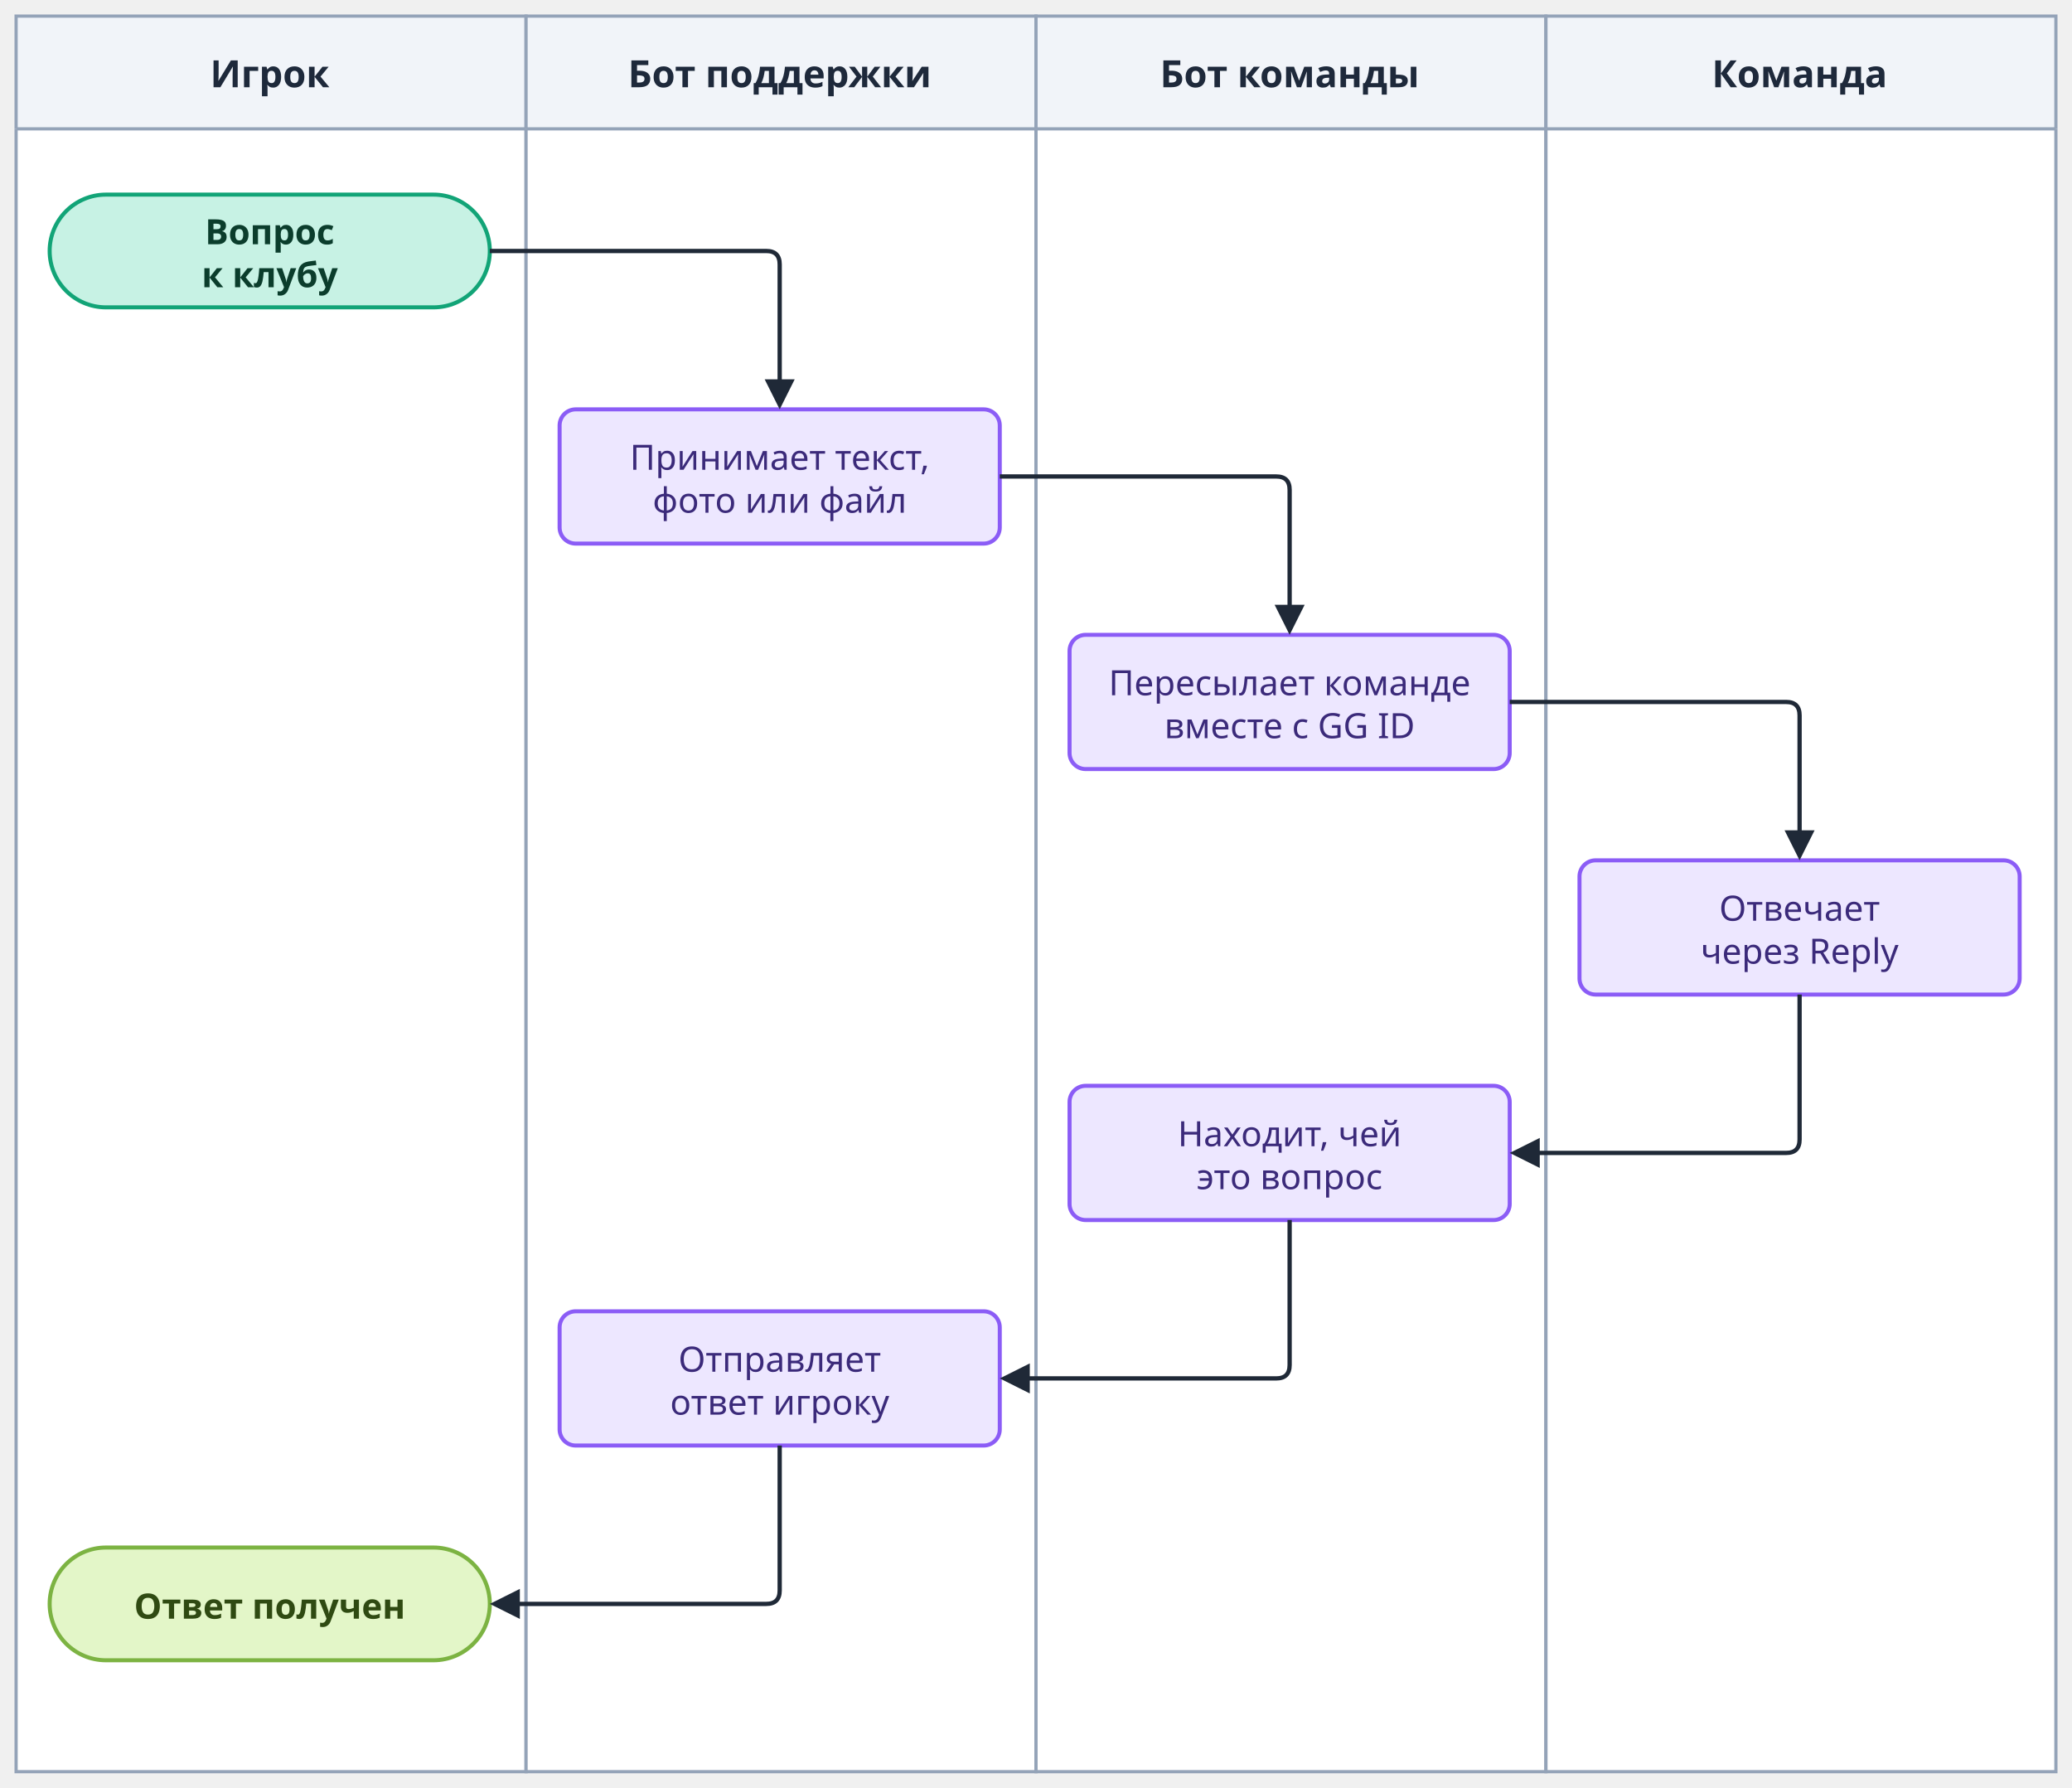
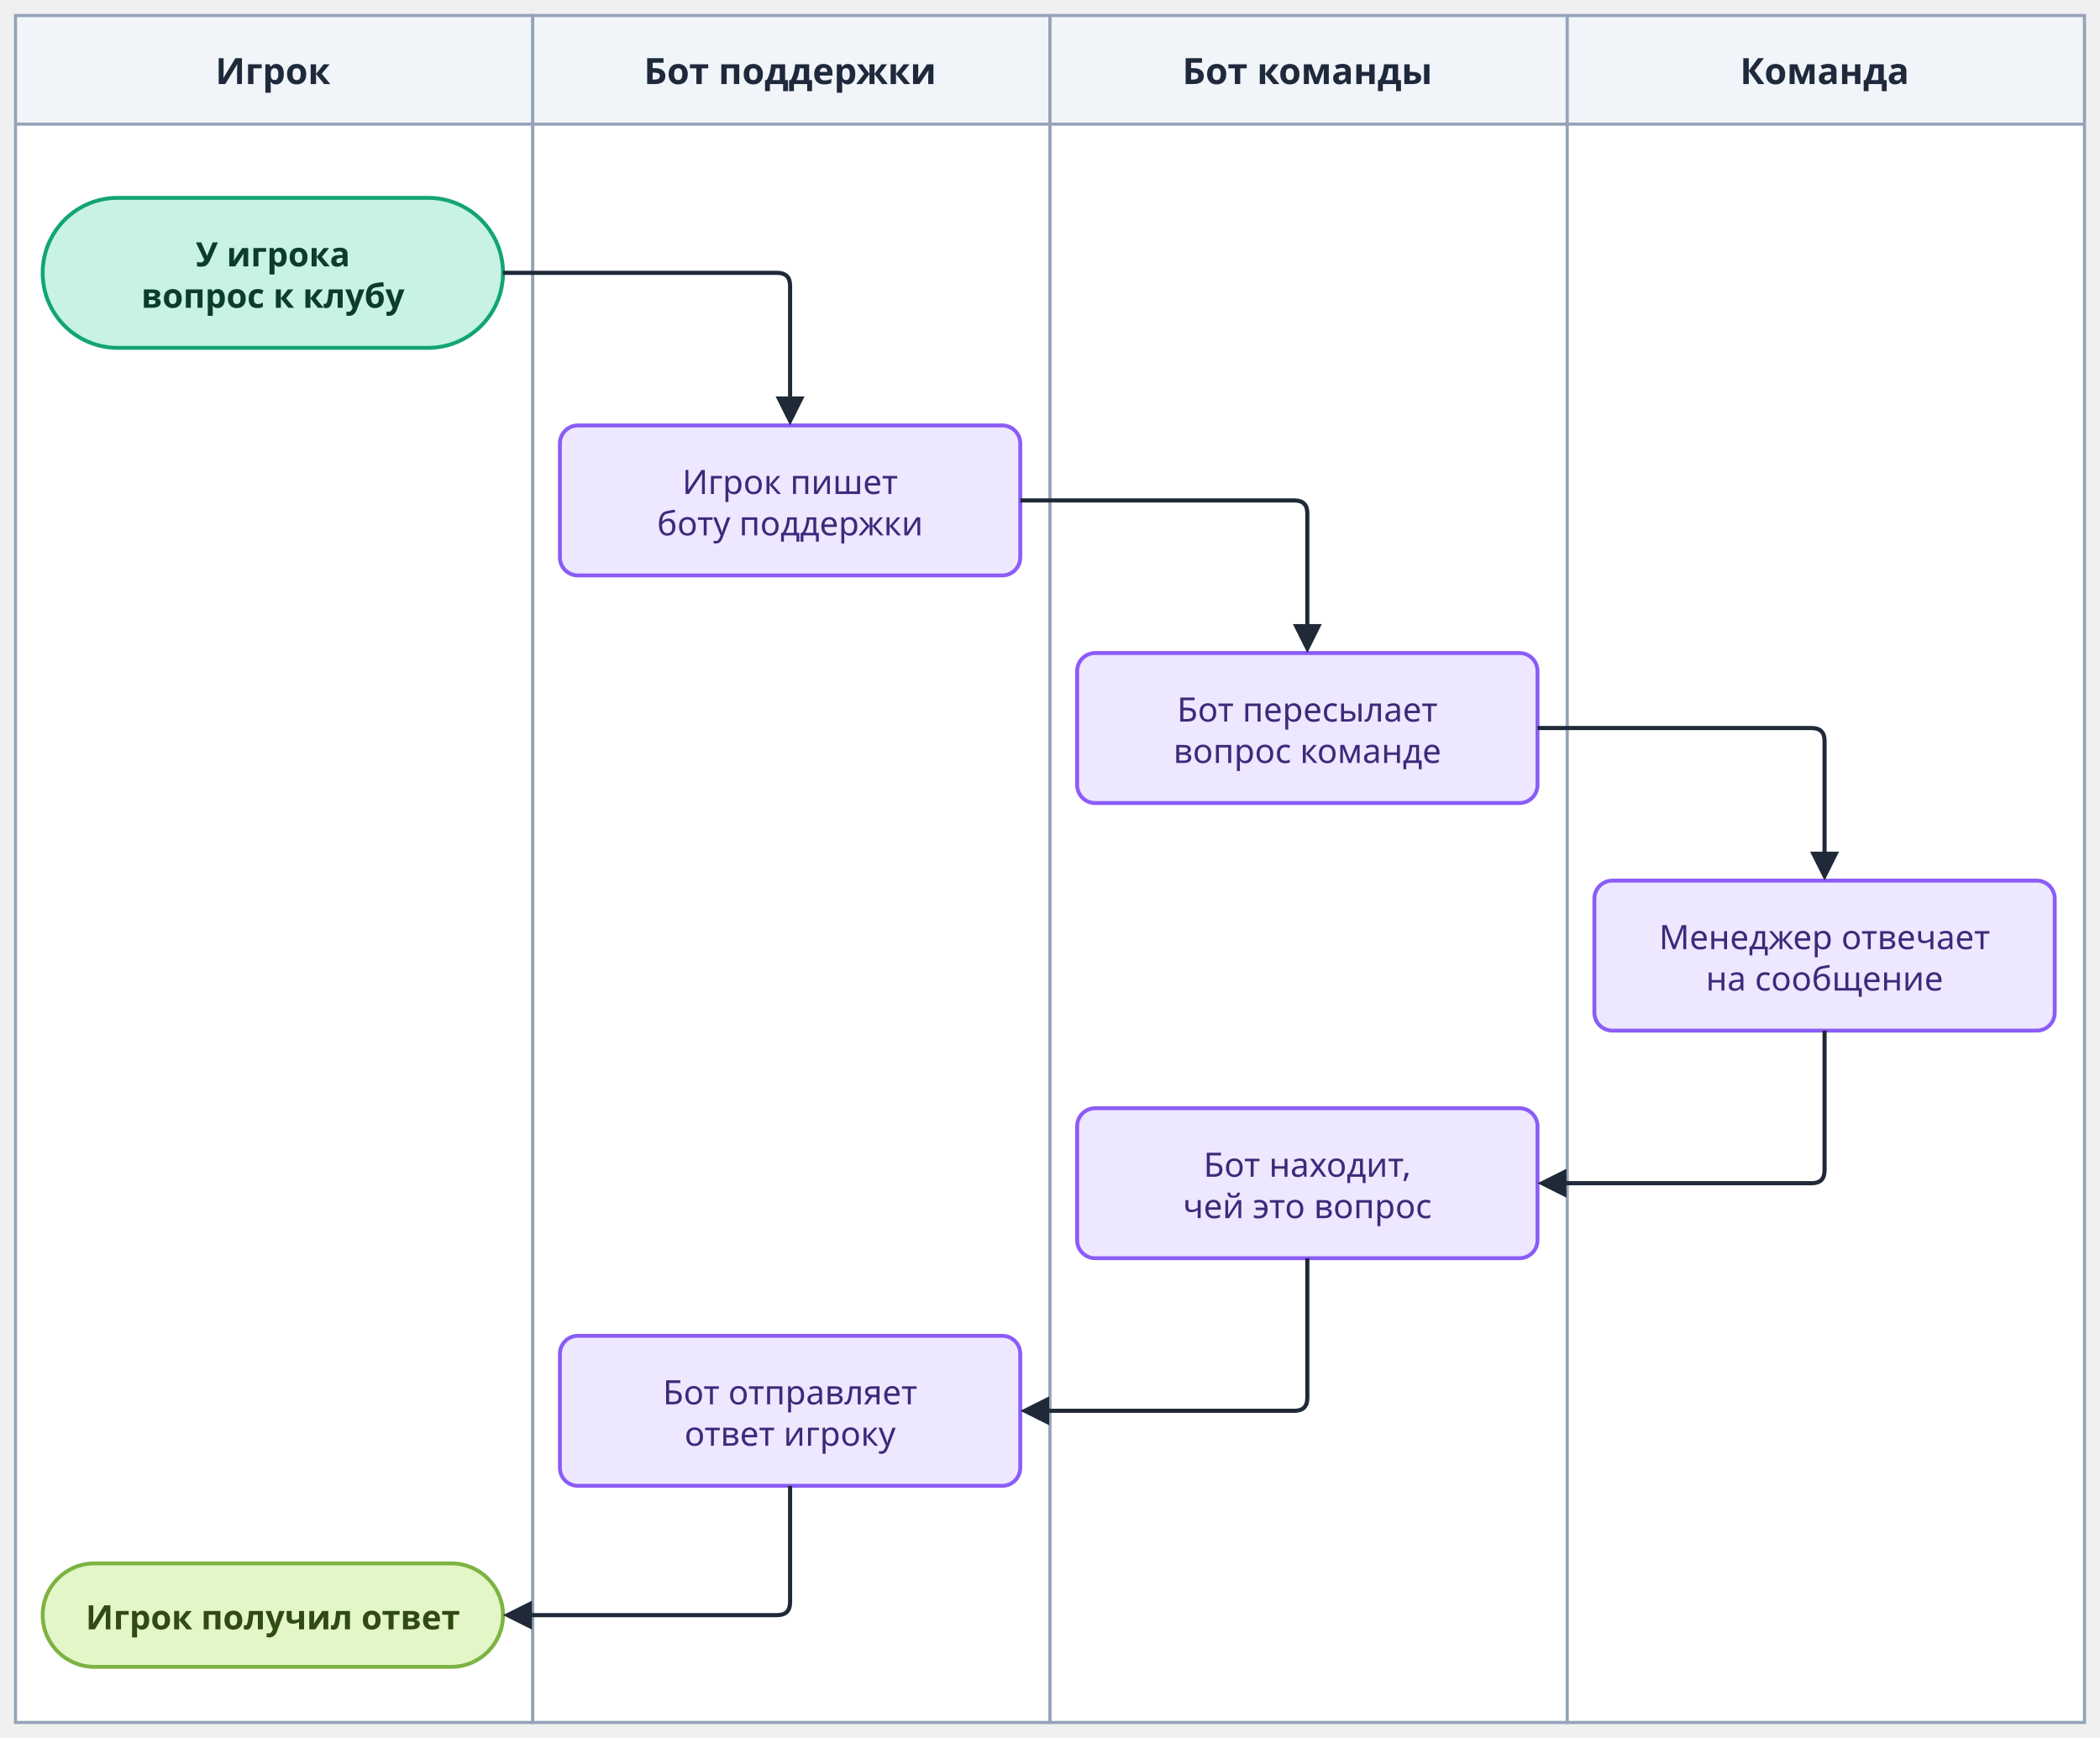
- <svg xmlns="http://www.w3.org/2000/svg" width="772" height="666" role="img" aria-label="Сообщение в поддержку" viewBox="814.5 -5.5 772 666" style="">
+ <svg xmlns="http://www.w3.org/2000/svg" width="812" height="672" role="img" aria-label="Сообщение в поддержку" viewBox="794.5 -5.5 812 672" style="">
  <g>
    <g />
-     <g transform="translate(820,0) scale(1)">
+     <g transform="translate(800,0) scale(1)">
      <g transform="translate(0.5,0.5)" style="visibility: visible;">
-         <path d="M 0 42 L 0 0 L 190 0 L 190 42" fill="#f1f4f9" stroke="#94a3b8" stroke-width="1.2" stroke-miterlimit="10" pointer-events="all" style="fill: light-dark(rgb(241, 244, 249), rgb(25, 28, 32)); stroke: light-dark(rgb(148, 163, 184), rgb(87, 100, 118));" />
-         <path d="M 0 42 L 0 654 L 190 654 L 190 42" fill="#ffffff" stroke="#94a3b8" stroke-width="1.2" stroke-miterlimit="10" pointer-events="all" style="fill: light-dark(rgb(255, 255, 255), rgb(18, 18, 18)); stroke: light-dark(rgb(148, 163, 184), rgb(87, 100, 118));" />
-         <path d="M 0 42 L 190 42" fill="none" stroke="white" stroke-width="9.2" stroke-miterlimit="10" pointer-events="stroke" style="stroke: light-dark(rgb(148, 163, 184), rgb(87, 100, 118));" visibility="hidden" vector-effect="non-scaling-stroke" />
-         <path d="M 0 42 L 190 42" fill="none" stroke="#94a3b8" stroke-width="1.2" stroke-miterlimit="10" pointer-events="all" style="stroke: light-dark(rgb(148, 163, 184), rgb(87, 100, 118));" />
+         <path d="M 0 42 L 0 0 L 200 0 L 200 42" fill="#f1f4f9" stroke="#94a3b8" stroke-width="1.2" stroke-miterlimit="10" pointer-events="all" style="fill: light-dark(rgb(241, 244, 249), rgb(25, 28, 32)); stroke: light-dark(rgb(148, 163, 184), rgb(87, 100, 118));" />
+         <path d="M 0 42 L 0 660 L 200 660 L 200 42" fill="#ffffff" stroke="#94a3b8" stroke-width="1.2" stroke-miterlimit="10" pointer-events="all" style="fill: light-dark(rgb(255, 255, 255), rgb(18, 18, 18)); stroke: light-dark(rgb(148, 163, 184), rgb(87, 100, 118));" />
+         <path d="M 0 42 L 200 42" fill="none" stroke="white" stroke-width="9.2" stroke-miterlimit="10" pointer-events="stroke" style="stroke: light-dark(rgb(148, 163, 184), rgb(87, 100, 118));" visibility="hidden" vector-effect="non-scaling-stroke" />
+         <path d="M 0 42 L 200 42" fill="none" stroke="#94a3b8" stroke-width="1.2" stroke-miterlimit="10" pointer-events="all" style="stroke: light-dark(rgb(148, 163, 184), rgb(87, 100, 118));" />
      </g>
      <g style="">
        <g fill="#1E293B" font-family="'Segoe UI'" font-weight="bold" text-anchor="middle" font-size="14px" style="fill: light-dark(rgb(30, 41, 59), rgb(195, 204, 220));">
-           <text x="95" y="27">Игрок</text>
+           <text x="100" y="27">Игрок</text>
        </g>
      </g>
      <g transform="translate(0.5,0.5)" style="visibility: visible;">
-         <path d="M 190 42 L 190 0 L 380 0 L 380 42" fill="#f1f4f9" stroke="#94a3b8" stroke-width="1.2" stroke-miterlimit="10" pointer-events="all" style="fill: light-dark(rgb(241, 244, 249), rgb(25, 28, 32)); stroke: light-dark(rgb(148, 163, 184), rgb(87, 100, 118));" />
-         <path d="M 190 42 L 190 654 L 380 654 L 380 42" fill="#ffffff" stroke="#94a3b8" stroke-width="1.2" stroke-miterlimit="10" pointer-events="all" style="fill: light-dark(rgb(255, 255, 255), rgb(18, 18, 18)); stroke: light-dark(rgb(148, 163, 184), rgb(87, 100, 118));" />
-         <path d="M 190 42 L 380 42" fill="none" stroke="white" stroke-width="9.2" stroke-miterlimit="10" pointer-events="stroke" style="stroke: light-dark(rgb(148, 163, 184), rgb(87, 100, 118));" visibility="hidden" vector-effect="non-scaling-stroke" />
-         <path d="M 190 42 L 380 42" fill="none" stroke="#94a3b8" stroke-width="1.2" stroke-miterlimit="10" pointer-events="all" style="stroke: light-dark(rgb(148, 163, 184), rgb(87, 100, 118));" />
+         <path d="M 200 42 L 200 0 L 400 0 L 400 42" fill="#f1f4f9" stroke="#94a3b8" stroke-width="1.2" stroke-miterlimit="10" pointer-events="all" style="fill: light-dark(rgb(241, 244, 249), rgb(25, 28, 32)); stroke: light-dark(rgb(148, 163, 184), rgb(87, 100, 118));" />
+         <path d="M 200 42 L 200 660 L 400 660 L 400 42" fill="#ffffff" stroke="#94a3b8" stroke-width="1.2" stroke-miterlimit="10" pointer-events="all" style="fill: light-dark(rgb(255, 255, 255), rgb(18, 18, 18)); stroke: light-dark(rgb(148, 163, 184), rgb(87, 100, 118));" />
+         <path d="M 200 42 L 400 42" fill="none" stroke="white" stroke-width="9.2" stroke-miterlimit="10" pointer-events="stroke" style="stroke: light-dark(rgb(148, 163, 184), rgb(87, 100, 118));" visibility="hidden" vector-effect="non-scaling-stroke" />
+         <path d="M 200 42 L 400 42" fill="none" stroke="#94a3b8" stroke-width="1.2" stroke-miterlimit="10" pointer-events="all" style="stroke: light-dark(rgb(148, 163, 184), rgb(87, 100, 118));" />
      </g>
      <g style="">
        <g fill="#1E293B" font-family="'Segoe UI'" font-weight="bold" text-anchor="middle" font-size="14px" style="fill: light-dark(rgb(30, 41, 59), rgb(195, 204, 220));">
-           <text x="285" y="27">Бот поддержки</text>
+           <text x="300" y="27">Бот поддержки</text>
        </g>
      </g>
      <g transform="translate(0.5,0.5)" style="visibility: visible;">
-         <path d="M 380 42 L 380 0 L 570 0 L 570 42" fill="#f1f4f9" stroke="#94a3b8" stroke-width="1.2" stroke-miterlimit="10" pointer-events="all" style="fill: light-dark(rgb(241, 244, 249), rgb(25, 28, 32)); stroke: light-dark(rgb(148, 163, 184), rgb(87, 100, 118));" />
-         <path d="M 380 42 L 380 654 L 570 654 L 570 42" fill="#ffffff" stroke="#94a3b8" stroke-width="1.2" stroke-miterlimit="10" pointer-events="all" style="fill: light-dark(rgb(255, 255, 255), rgb(18, 18, 18)); stroke: light-dark(rgb(148, 163, 184), rgb(87, 100, 118));" />
-         <path d="M 380 42 L 570 42" fill="none" stroke="white" stroke-width="9.2" stroke-miterlimit="10" pointer-events="stroke" style="stroke: light-dark(rgb(148, 163, 184), rgb(87, 100, 118));" visibility="hidden" vector-effect="non-scaling-stroke" />
-         <path d="M 380 42 L 570 42" fill="none" stroke="#94a3b8" stroke-width="1.2" stroke-miterlimit="10" pointer-events="all" style="stroke: light-dark(rgb(148, 163, 184), rgb(87, 100, 118));" />
+         <path d="M 400 42 L 400 0 L 600 0 L 600 42" fill="#f1f4f9" stroke="#94a3b8" stroke-width="1.2" stroke-miterlimit="10" pointer-events="all" style="fill: light-dark(rgb(241, 244, 249), rgb(25, 28, 32)); stroke: light-dark(rgb(148, 163, 184), rgb(87, 100, 118));" />
+         <path d="M 400 42 L 400 660 L 600 660 L 600 42" fill="#ffffff" stroke="#94a3b8" stroke-width="1.2" stroke-miterlimit="10" pointer-events="all" style="fill: light-dark(rgb(255, 255, 255), rgb(18, 18, 18)); stroke: light-dark(rgb(148, 163, 184), rgb(87, 100, 118));" />
+         <path d="M 400 42 L 600 42" fill="none" stroke="white" stroke-width="9.2" stroke-miterlimit="10" pointer-events="stroke" style="stroke: light-dark(rgb(148, 163, 184), rgb(87, 100, 118));" visibility="hidden" vector-effect="non-scaling-stroke" />
+         <path d="M 400 42 L 600 42" fill="none" stroke="#94a3b8" stroke-width="1.2" stroke-miterlimit="10" pointer-events="all" style="stroke: light-dark(rgb(148, 163, 184), rgb(87, 100, 118));" />
      </g>
      <g style="">
        <g fill="#1E293B" font-family="'Segoe UI'" font-weight="bold" text-anchor="middle" font-size="14px" style="fill: light-dark(rgb(30, 41, 59), rgb(195, 204, 220));">
-           <text x="475" y="27">Бот команды</text>
+           <text x="500" y="27">Бот команды</text>
        </g>
      </g>
      <g transform="translate(0.5,0.5)" style="visibility: visible;">
-         <path d="M 570 42 L 570 0 L 760 0 L 760 42" fill="#f1f4f9" stroke="#94a3b8" stroke-width="1.2" stroke-miterlimit="10" pointer-events="all" style="fill: light-dark(rgb(241, 244, 249), rgb(25, 28, 32)); stroke: light-dark(rgb(148, 163, 184), rgb(87, 100, 118));" />
-         <path d="M 570 42 L 570 654 L 760 654 L 760 42" fill="#ffffff" stroke="#94a3b8" stroke-width="1.2" stroke-miterlimit="10" pointer-events="all" style="fill: light-dark(rgb(255, 255, 255), rgb(18, 18, 18)); stroke: light-dark(rgb(148, 163, 184), rgb(87, 100, 118));" />
-         <path d="M 570 42 L 760 42" fill="none" stroke="white" stroke-width="9.2" stroke-miterlimit="10" pointer-events="stroke" style="stroke: light-dark(rgb(148, 163, 184), rgb(87, 100, 118));" visibility="hidden" vector-effect="non-scaling-stroke" />
-         <path d="M 570 42 L 760 42" fill="none" stroke="#94a3b8" stroke-width="1.2" stroke-miterlimit="10" pointer-events="all" style="stroke: light-dark(rgb(148, 163, 184), rgb(87, 100, 118));" />
+         <path d="M 600 42 L 600 0 L 800 0 L 800 42" fill="#f1f4f9" stroke="#94a3b8" stroke-width="1.2" stroke-miterlimit="10" pointer-events="all" style="fill: light-dark(rgb(241, 244, 249), rgb(25, 28, 32)); stroke: light-dark(rgb(148, 163, 184), rgb(87, 100, 118));" />
+         <path d="M 600 42 L 600 660 L 800 660 L 800 42" fill="#ffffff" stroke="#94a3b8" stroke-width="1.2" stroke-miterlimit="10" pointer-events="all" style="fill: light-dark(rgb(255, 255, 255), rgb(18, 18, 18)); stroke: light-dark(rgb(148, 163, 184), rgb(87, 100, 118));" />
+         <path d="M 600 42 L 800 42" fill="none" stroke="white" stroke-width="9.2" stroke-miterlimit="10" pointer-events="stroke" style="stroke: light-dark(rgb(148, 163, 184), rgb(87, 100, 118));" visibility="hidden" vector-effect="non-scaling-stroke" />
+         <path d="M 600 42 L 800 42" fill="none" stroke="#94a3b8" stroke-width="1.2" stroke-miterlimit="10" pointer-events="all" style="stroke: light-dark(rgb(148, 163, 184), rgb(87, 100, 118));" />
      </g>
      <g style="">
        <g fill="#1E293B" font-family="'Segoe UI'" font-weight="bold" text-anchor="middle" font-size="14px" style="fill: light-dark(rgb(30, 41, 59), rgb(195, 204, 220));">
-           <text x="665" y="27">Команда</text>
+           <text x="700" y="27">Команда</text>
        </g>
      </g>
      <g style="visibility: visible;">
-         <rect x="13" y="67" width="164" height="42" rx="21" ry="21" fill="#c7f2e4" stroke="#12a477" stroke-width="1.5" pointer-events="all" style="fill: light-dark(rgb(199, 242, 228), rgb(9, 46, 34)); stroke: light-dark(rgb(18, 164, 119), rgb(29, 155, 116));" />
+         <rect x="11" y="71" width="178" height="58" rx="29" ry="29" fill="#c7f2e4" stroke="#12a477" stroke-width="1.5" pointer-events="all" style="fill: light-dark(rgb(199, 242, 228), rgb(9, 46, 34)); stroke: light-dark(rgb(18, 164, 119), rgb(29, 155, 116));" />
      </g>
      <g style="">
        <g fill="#0B3D2C" font-family="'Segoe UI'" font-weight="bold" text-anchor="middle" font-size="13px" style="fill: light-dark(rgb(11, 61, 44), rgb(162, 205, 191));">
-           <text x="95" y="85.5">Вопрос</text>
-           <text x="95" y="101.5">к клубу</text>
+           <text x="100" y="97.5">У игрока</text>
+           <text x="100" y="113.5">вопрос к клубу</text>
        </g>
      </g>
      <g style="visibility: visible;">
-         <rect x="203" y="147" width="164" height="50" rx="6" ry="6" fill="#ede7ff" stroke="#8b5cf6" stroke-width="1.5" pointer-events="all" style="fill: light-dark(rgb(237, 231, 255), rgb(38, 33, 53)); stroke: light-dark(rgb(139, 92, 246), rgb(162, 122, 254));" />
+         <rect x="211" y="159" width="178" height="58" rx="6.96" ry="6.96" fill="#ede7ff" stroke="#8b5cf6" stroke-width="1.5" pointer-events="all" style="fill: light-dark(rgb(237, 231, 255), rgb(38, 33, 53)); stroke: light-dark(rgb(139, 92, 246), rgb(162, 122, 254));" />
      </g>
      <g style="">
        <g fill="#3B2A7A" font-family="'Segoe UI'" text-anchor="middle" font-size="13px" style="fill: light-dark(rgb(59, 42, 122), rgb(200, 185, 254));">
-           <text x="285" y="169.5">Принимает текст,</text>
-           <text x="285" y="185.5">фото или файл</text>
+           <text x="300" y="185.5">Игрок пишет</text>
+           <text x="300" y="201.5">боту поддержки</text>
        </g>
      </g>
      <g style="visibility: visible;">
-         <rect x="393" y="231" width="164" height="50" rx="6" ry="6" fill="#ede7ff" stroke="#8b5cf6" stroke-width="1.5" pointer-events="all" style="fill: light-dark(rgb(237, 231, 255), rgb(38, 33, 53)); stroke: light-dark(rgb(139, 92, 246), rgb(162, 122, 254));" />
+         <rect x="411" y="247" width="178" height="58" rx="6.96" ry="6.96" fill="#ede7ff" stroke="#8b5cf6" stroke-width="1.5" pointer-events="all" style="fill: light-dark(rgb(237, 231, 255), rgb(38, 33, 53)); stroke: light-dark(rgb(139, 92, 246), rgb(162, 122, 254));" />
      </g>
      <g style="">
        <g fill="#3B2A7A" font-family="'Segoe UI'" text-anchor="middle" font-size="13px" style="fill: light-dark(rgb(59, 42, 122), rgb(200, 185, 254));">
-           <text x="475" y="253.5">Пересылает команде</text>
-           <text x="475" y="269.5">вместе с GG ID</text>
+           <text x="500" y="273.5">Бот пересылает</text>
+           <text x="500" y="289.5">вопрос команде</text>
        </g>
      </g>
      <g style="visibility: visible;">
-         <rect x="583" y="315" width="164" height="50" rx="6" ry="6" fill="#ede7ff" stroke="#8b5cf6" stroke-width="1.5" pointer-events="all" style="fill: light-dark(rgb(237, 231, 255), rgb(38, 33, 53)); stroke: light-dark(rgb(139, 92, 246), rgb(162, 122, 254));" />
+         <rect x="611" y="335" width="178" height="58" rx="6.96" ry="6.96" fill="#ede7ff" stroke="#8b5cf6" stroke-width="1.5" pointer-events="all" style="fill: light-dark(rgb(237, 231, 255), rgb(38, 33, 53)); stroke: light-dark(rgb(139, 92, 246), rgb(162, 122, 254));" />
      </g>
      <g style="">
        <g fill="#3B2A7A" font-family="'Segoe UI'" text-anchor="middle" font-size="13px" style="fill: light-dark(rgb(59, 42, 122), rgb(200, 185, 254));">
-           <text x="665" y="337.5">Отвечает</text>
-           <text x="665" y="353.5">через Reply</text>
+           <text x="700" y="361.5">Менеджер отвечает</text>
+           <text x="700" y="377.5">на сообщение</text>
        </g>
      </g>
      <g style="visibility: visible;">
-         <rect x="393" y="399" width="164" height="50" rx="6" ry="6" fill="#ede7ff" stroke="#8b5cf6" stroke-width="1.5" pointer-events="all" style="fill: light-dark(rgb(237, 231, 255), rgb(38, 33, 53)); stroke: light-dark(rgb(139, 92, 246), rgb(162, 122, 254));" />
+         <rect x="411" y="423" width="178" height="58" rx="6.96" ry="6.96" fill="#ede7ff" stroke="#8b5cf6" stroke-width="1.5" pointer-events="all" style="fill: light-dark(rgb(237, 231, 255), rgb(38, 33, 53)); stroke: light-dark(rgb(139, 92, 246), rgb(162, 122, 254));" />
      </g>
      <g style="">
        <g fill="#3B2A7A" font-family="'Segoe UI'" text-anchor="middle" font-size="13px" style="fill: light-dark(rgb(59, 42, 122), rgb(200, 185, 254));">
-           <text x="475" y="421.5">Находит, чей</text>
-           <text x="475" y="437.5">это вопрос</text>
+           <text x="500" y="449.5">Бот находит,</text>
+           <text x="500" y="465.5">чей это вопрос</text>
        </g>
      </g>
      <g style="visibility: visible;">
-         <rect x="203" y="483" width="164" height="50" rx="6" ry="6" fill="#ede7ff" stroke="#8b5cf6" stroke-width="1.5" pointer-events="all" style="fill: light-dark(rgb(237, 231, 255), rgb(38, 33, 53)); stroke: light-dark(rgb(139, 92, 246), rgb(162, 122, 254));" />
+         <rect x="211" y="511" width="178" height="58" rx="6.96" ry="6.96" fill="#ede7ff" stroke="#8b5cf6" stroke-width="1.5" pointer-events="all" style="fill: light-dark(rgb(237, 231, 255), rgb(38, 33, 53)); stroke: light-dark(rgb(139, 92, 246), rgb(162, 122, 254));" />
      </g>
      <g style="">
        <g fill="#3B2A7A" font-family="'Segoe UI'" text-anchor="middle" font-size="13px" style="fill: light-dark(rgb(59, 42, 122), rgb(200, 185, 254));">
-           <text x="285" y="505.5">Отправляет</text>
-           <text x="285" y="521.5">ответ игроку</text>
+           <text x="300" y="537.5">Бот отправляет</text>
+           <text x="300" y="553.5">ответ игроку</text>
        </g>
      </g>
      <g style="visibility: visible;">
-         <rect x="13" y="571" width="164" height="42" rx="21" ry="21" fill="#e3f6c8" stroke="#7cb342" stroke-width="1.5" pointer-events="all" style="fill: light-dark(rgb(227, 246, 200), rgb(22, 38, 0)); stroke: light-dark(rgb(124, 179, 66), rgb(69, 117, 20));" />
+         <rect x="11" y="599" width="178" height="40" rx="20" ry="20" fill="#e3f6c8" stroke="#7cb342" stroke-width="1.5" pointer-events="all" style="fill: light-dark(rgb(227, 246, 200), rgb(22, 38, 0)); stroke: light-dark(rgb(124, 179, 66), rgb(69, 117, 20));" />
      </g>
      <g style="">
        <g fill="#2F4A12" font-family="'Segoe UI'" font-weight="bold" text-anchor="middle" font-size="13px" style="fill: light-dark(rgb(47, 74, 18), rgb(168, 191, 143));">
-           <text x="95" y="597.5">Ответ получен</text>
+           <text x="100" y="624.5">Игрок получил ответ</text>
        </g>
      </g>
      <g style="visibility: visible;">
-         <path d="M 177 88 L 280 88 Q 285 88 285 93 L 285 136.61" fill="none" stroke="white" stroke-width="9.6" stroke-miterlimit="10" pointer-events="stroke" style="stroke: light-dark(rgb(31, 41, 55), rgb(196, 204, 216));" visibility="hidden" vector-effect="non-scaling-stroke" />
-         <path d="M 177 88 L 280 88 Q 285 88 285 93 L 285 136.61" fill="none" stroke="#1f2937" stroke-width="1.6" stroke-miterlimit="10" pointer-events="stroke" style="stroke: light-dark(rgb(31, 41, 55), rgb(196, 204, 216));" />
-         <path d="M 285 145.21 L 280.7 136.61 L 289.3 136.61 Z" fill="#1f2937" stroke="#1f2937" stroke-width="1.6" stroke-miterlimit="10" pointer-events="all" style="fill: light-dark(rgb(31, 41, 55), rgb(196, 204, 216)); stroke: light-dark(rgb(31, 41, 55), rgb(196, 204, 216));" />
+         <path d="M 189 100 L 295 100 Q 300 100 300 105 L 300 148.61" fill="none" stroke="white" stroke-width="9.6" stroke-miterlimit="10" pointer-events="stroke" style="stroke: light-dark(rgb(31, 41, 55), rgb(196, 204, 216));" visibility="hidden" vector-effect="non-scaling-stroke" />
+         <path d="M 189 100 L 295 100 Q 300 100 300 105 L 300 148.61" fill="none" stroke="#1f2937" stroke-width="1.6" stroke-miterlimit="10" pointer-events="stroke" style="stroke: light-dark(rgb(31, 41, 55), rgb(196, 204, 216));" />
+         <path d="M 300 157.21 L 295.7 148.61 L 304.3 148.61 Z" fill="#1f2937" stroke="#1f2937" stroke-width="1.6" stroke-miterlimit="10" pointer-events="all" style="fill: light-dark(rgb(31, 41, 55), rgb(196, 204, 216)); stroke: light-dark(rgb(31, 41, 55), rgb(196, 204, 216));" />
      </g>
      <g style="visibility: visible;">
-         <path d="M 367 172 L 470 172 Q 475 172 475 177 L 475 220.61" fill="none" stroke="white" stroke-width="9.6" stroke-miterlimit="10" pointer-events="stroke" style="stroke: light-dark(rgb(31, 41, 55), rgb(196, 204, 216));" visibility="hidden" vector-effect="non-scaling-stroke" />
-         <path d="M 367 172 L 470 172 Q 475 172 475 177 L 475 220.61" fill="none" stroke="#1f2937" stroke-width="1.6" stroke-miterlimit="10" pointer-events="stroke" style="stroke: light-dark(rgb(31, 41, 55), rgb(196, 204, 216));" />
-         <path d="M 475 229.21 L 470.7 220.61 L 479.3 220.61 Z" fill="#1f2937" stroke="#1f2937" stroke-width="1.6" stroke-miterlimit="10" pointer-events="all" style="fill: light-dark(rgb(31, 41, 55), rgb(196, 204, 216)); stroke: light-dark(rgb(31, 41, 55), rgb(196, 204, 216));" />
+         <path d="M 389 188 L 495 188 Q 500 188 500 193 L 500 236.61" fill="none" stroke="white" stroke-width="9.6" stroke-miterlimit="10" pointer-events="stroke" style="stroke: light-dark(rgb(31, 41, 55), rgb(196, 204, 216));" visibility="hidden" vector-effect="non-scaling-stroke" />
+         <path d="M 389 188 L 495 188 Q 500 188 500 193 L 500 236.61" fill="none" stroke="#1f2937" stroke-width="1.6" stroke-miterlimit="10" pointer-events="stroke" style="stroke: light-dark(rgb(31, 41, 55), rgb(196, 204, 216));" />
+         <path d="M 500 245.21 L 495.7 236.61 L 504.3 236.61 Z" fill="#1f2937" stroke="#1f2937" stroke-width="1.6" stroke-miterlimit="10" pointer-events="all" style="fill: light-dark(rgb(31, 41, 55), rgb(196, 204, 216)); stroke: light-dark(rgb(31, 41, 55), rgb(196, 204, 216));" />
      </g>
      <g style="visibility: visible;">
-         <path d="M 557 256 L 660 256 Q 665 256 665 261 L 665 304.61" fill="none" stroke="white" stroke-width="9.6" stroke-miterlimit="10" pointer-events="stroke" style="stroke: light-dark(rgb(31, 41, 55), rgb(196, 204, 216));" visibility="hidden" vector-effect="non-scaling-stroke" />
-         <path d="M 557 256 L 660 256 Q 665 256 665 261 L 665 304.61" fill="none" stroke="#1f2937" stroke-width="1.6" stroke-miterlimit="10" pointer-events="stroke" style="stroke: light-dark(rgb(31, 41, 55), rgb(196, 204, 216));" />
-         <path d="M 665 313.21 L 660.7 304.61 L 669.3 304.61 Z" fill="#1f2937" stroke="#1f2937" stroke-width="1.6" stroke-miterlimit="10" pointer-events="all" style="fill: light-dark(rgb(31, 41, 55), rgb(196, 204, 216)); stroke: light-dark(rgb(31, 41, 55), rgb(196, 204, 216));" />
+         <path d="M 589 276 L 695 276 Q 700 276 700 281 L 700 324.61" fill="none" stroke="white" stroke-width="9.6" stroke-miterlimit="10" pointer-events="stroke" style="stroke: light-dark(rgb(31, 41, 55), rgb(196, 204, 216));" visibility="hidden" vector-effect="non-scaling-stroke" />
+         <path d="M 589 276 L 695 276 Q 700 276 700 281 L 700 324.61" fill="none" stroke="#1f2937" stroke-width="1.6" stroke-miterlimit="10" pointer-events="stroke" style="stroke: light-dark(rgb(31, 41, 55), rgb(196, 204, 216));" />
+         <path d="M 700 333.21 L 695.7 324.61 L 704.3 324.61 Z" fill="#1f2937" stroke="#1f2937" stroke-width="1.6" stroke-miterlimit="10" pointer-events="all" style="fill: light-dark(rgb(31, 41, 55), rgb(196, 204, 216)); stroke: light-dark(rgb(31, 41, 55), rgb(196, 204, 216));" />
      </g>
      <g style="visibility: visible;">
-         <path d="M 665 365 L 665 419 Q 665 424 660 424 L 567.39 424" fill="none" stroke="white" stroke-width="9.6" stroke-miterlimit="10" pointer-events="stroke" style="stroke: light-dark(rgb(31, 41, 55), rgb(196, 204, 216));" visibility="hidden" vector-effect="non-scaling-stroke" />
-         <path d="M 665 365 L 665 419 Q 665 424 660 424 L 567.39 424" fill="none" stroke="#1f2937" stroke-width="1.6" stroke-miterlimit="10" pointer-events="stroke" style="stroke: light-dark(rgb(31, 41, 55), rgb(196, 204, 216));" />
-         <path d="M 558.79 424 L 567.39 419.7 L 567.39 428.3 Z" fill="#1f2937" stroke="#1f2937" stroke-width="1.6" stroke-miterlimit="10" pointer-events="all" style="fill: light-dark(rgb(31, 41, 55), rgb(196, 204, 216)); stroke: light-dark(rgb(31, 41, 55), rgb(196, 204, 216));" />
+         <path d="M 700 393 L 700 447 Q 700 452 695 452 L 599.39 452" fill="none" stroke="white" stroke-width="9.6" stroke-miterlimit="10" pointer-events="stroke" style="stroke: light-dark(rgb(31, 41, 55), rgb(196, 204, 216));" visibility="hidden" vector-effect="non-scaling-stroke" />
+         <path d="M 700 393 L 700 447 Q 700 452 695 452 L 599.39 452" fill="none" stroke="#1f2937" stroke-width="1.6" stroke-miterlimit="10" pointer-events="stroke" style="stroke: light-dark(rgb(31, 41, 55), rgb(196, 204, 216));" />
+         <path d="M 590.79 452 L 599.39 447.7 L 599.39 456.3 Z" fill="#1f2937" stroke="#1f2937" stroke-width="1.6" stroke-miterlimit="10" pointer-events="all" style="fill: light-dark(rgb(31, 41, 55), rgb(196, 204, 216)); stroke: light-dark(rgb(31, 41, 55), rgb(196, 204, 216));" />
      </g>
      <g style="visibility: visible;">
-         <path d="M 475 449 L 475 503 Q 475 508 470 508 L 377.39 508" fill="none" stroke="white" stroke-width="9.6" stroke-miterlimit="10" pointer-events="stroke" style="stroke: light-dark(rgb(31, 41, 55), rgb(196, 204, 216));" visibility="hidden" vector-effect="non-scaling-stroke" />
-         <path d="M 475 449 L 475 503 Q 475 508 470 508 L 377.39 508" fill="none" stroke="#1f2937" stroke-width="1.6" stroke-miterlimit="10" pointer-events="stroke" style="stroke: light-dark(rgb(31, 41, 55), rgb(196, 204, 216));" />
-         <path d="M 368.79 508 L 377.39 503.7 L 377.39 512.3 Z" fill="#1f2937" stroke="#1f2937" stroke-width="1.6" stroke-miterlimit="10" pointer-events="all" style="fill: light-dark(rgb(31, 41, 55), rgb(196, 204, 216)); stroke: light-dark(rgb(31, 41, 55), rgb(196, 204, 216));" />
+         <path d="M 500 481 L 500 535 Q 500 540 495 540 L 399.39 540" fill="none" stroke="white" stroke-width="9.6" stroke-miterlimit="10" pointer-events="stroke" style="stroke: light-dark(rgb(31, 41, 55), rgb(196, 204, 216));" visibility="hidden" vector-effect="non-scaling-stroke" />
+         <path d="M 500 481 L 500 535 Q 500 540 495 540 L 399.39 540" fill="none" stroke="#1f2937" stroke-width="1.6" stroke-miterlimit="10" pointer-events="stroke" style="stroke: light-dark(rgb(31, 41, 55), rgb(196, 204, 216));" />
+         <path d="M 390.79 540 L 399.39 535.7 L 399.39 544.3 Z" fill="#1f2937" stroke="#1f2937" stroke-width="1.6" stroke-miterlimit="10" pointer-events="all" style="fill: light-dark(rgb(31, 41, 55), rgb(196, 204, 216)); stroke: light-dark(rgb(31, 41, 55), rgb(196, 204, 216));" />
      </g>
      <g style="visibility: visible;">
-         <path d="M 285 533 L 285 587 Q 285 592 280 592 L 187.39 592" fill="none" stroke="white" stroke-width="9.6" stroke-miterlimit="10" pointer-events="stroke" style="stroke: light-dark(rgb(31, 41, 55), rgb(196, 204, 216));" visibility="hidden" vector-effect="non-scaling-stroke" />
-         <path d="M 285 533 L 285 587 Q 285 592 280 592 L 187.39 592" fill="none" stroke="#1f2937" stroke-width="1.6" stroke-miterlimit="10" pointer-events="stroke" style="stroke: light-dark(rgb(31, 41, 55), rgb(196, 204, 216));" />
-         <path d="M 178.79 592 L 187.39 587.7 L 187.39 596.3 Z" fill="#1f2937" stroke="#1f2937" stroke-width="1.6" stroke-miterlimit="10" pointer-events="all" style="fill: light-dark(rgb(31, 41, 55), rgb(196, 204, 216)); stroke: light-dark(rgb(31, 41, 55), rgb(196, 204, 216));" />
+         <path d="M 300 569 L 300 614 Q 300 619 295 619 L 199.39 619" fill="none" stroke="white" stroke-width="9.6" stroke-miterlimit="10" pointer-events="stroke" style="stroke: light-dark(rgb(31, 41, 55), rgb(196, 204, 216));" visibility="hidden" vector-effect="non-scaling-stroke" />
+         <path d="M 300 569 L 300 614 Q 300 619 295 619 L 199.39 619" fill="none" stroke="#1f2937" stroke-width="1.6" stroke-miterlimit="10" pointer-events="stroke" style="stroke: light-dark(rgb(31, 41, 55), rgb(196, 204, 216));" />
+         <path d="M 190.79 619 L 199.39 614.7 L 199.39 623.3 Z" fill="#1f2937" stroke="#1f2937" stroke-width="1.6" stroke-miterlimit="10" pointer-events="all" style="fill: light-dark(rgb(31, 41, 55), rgb(196, 204, 216)); stroke: light-dark(rgb(31, 41, 55), rgb(196, 204, 216));" />
      </g>
    </g>
    <g />
    <g />
  </g>
</svg>
